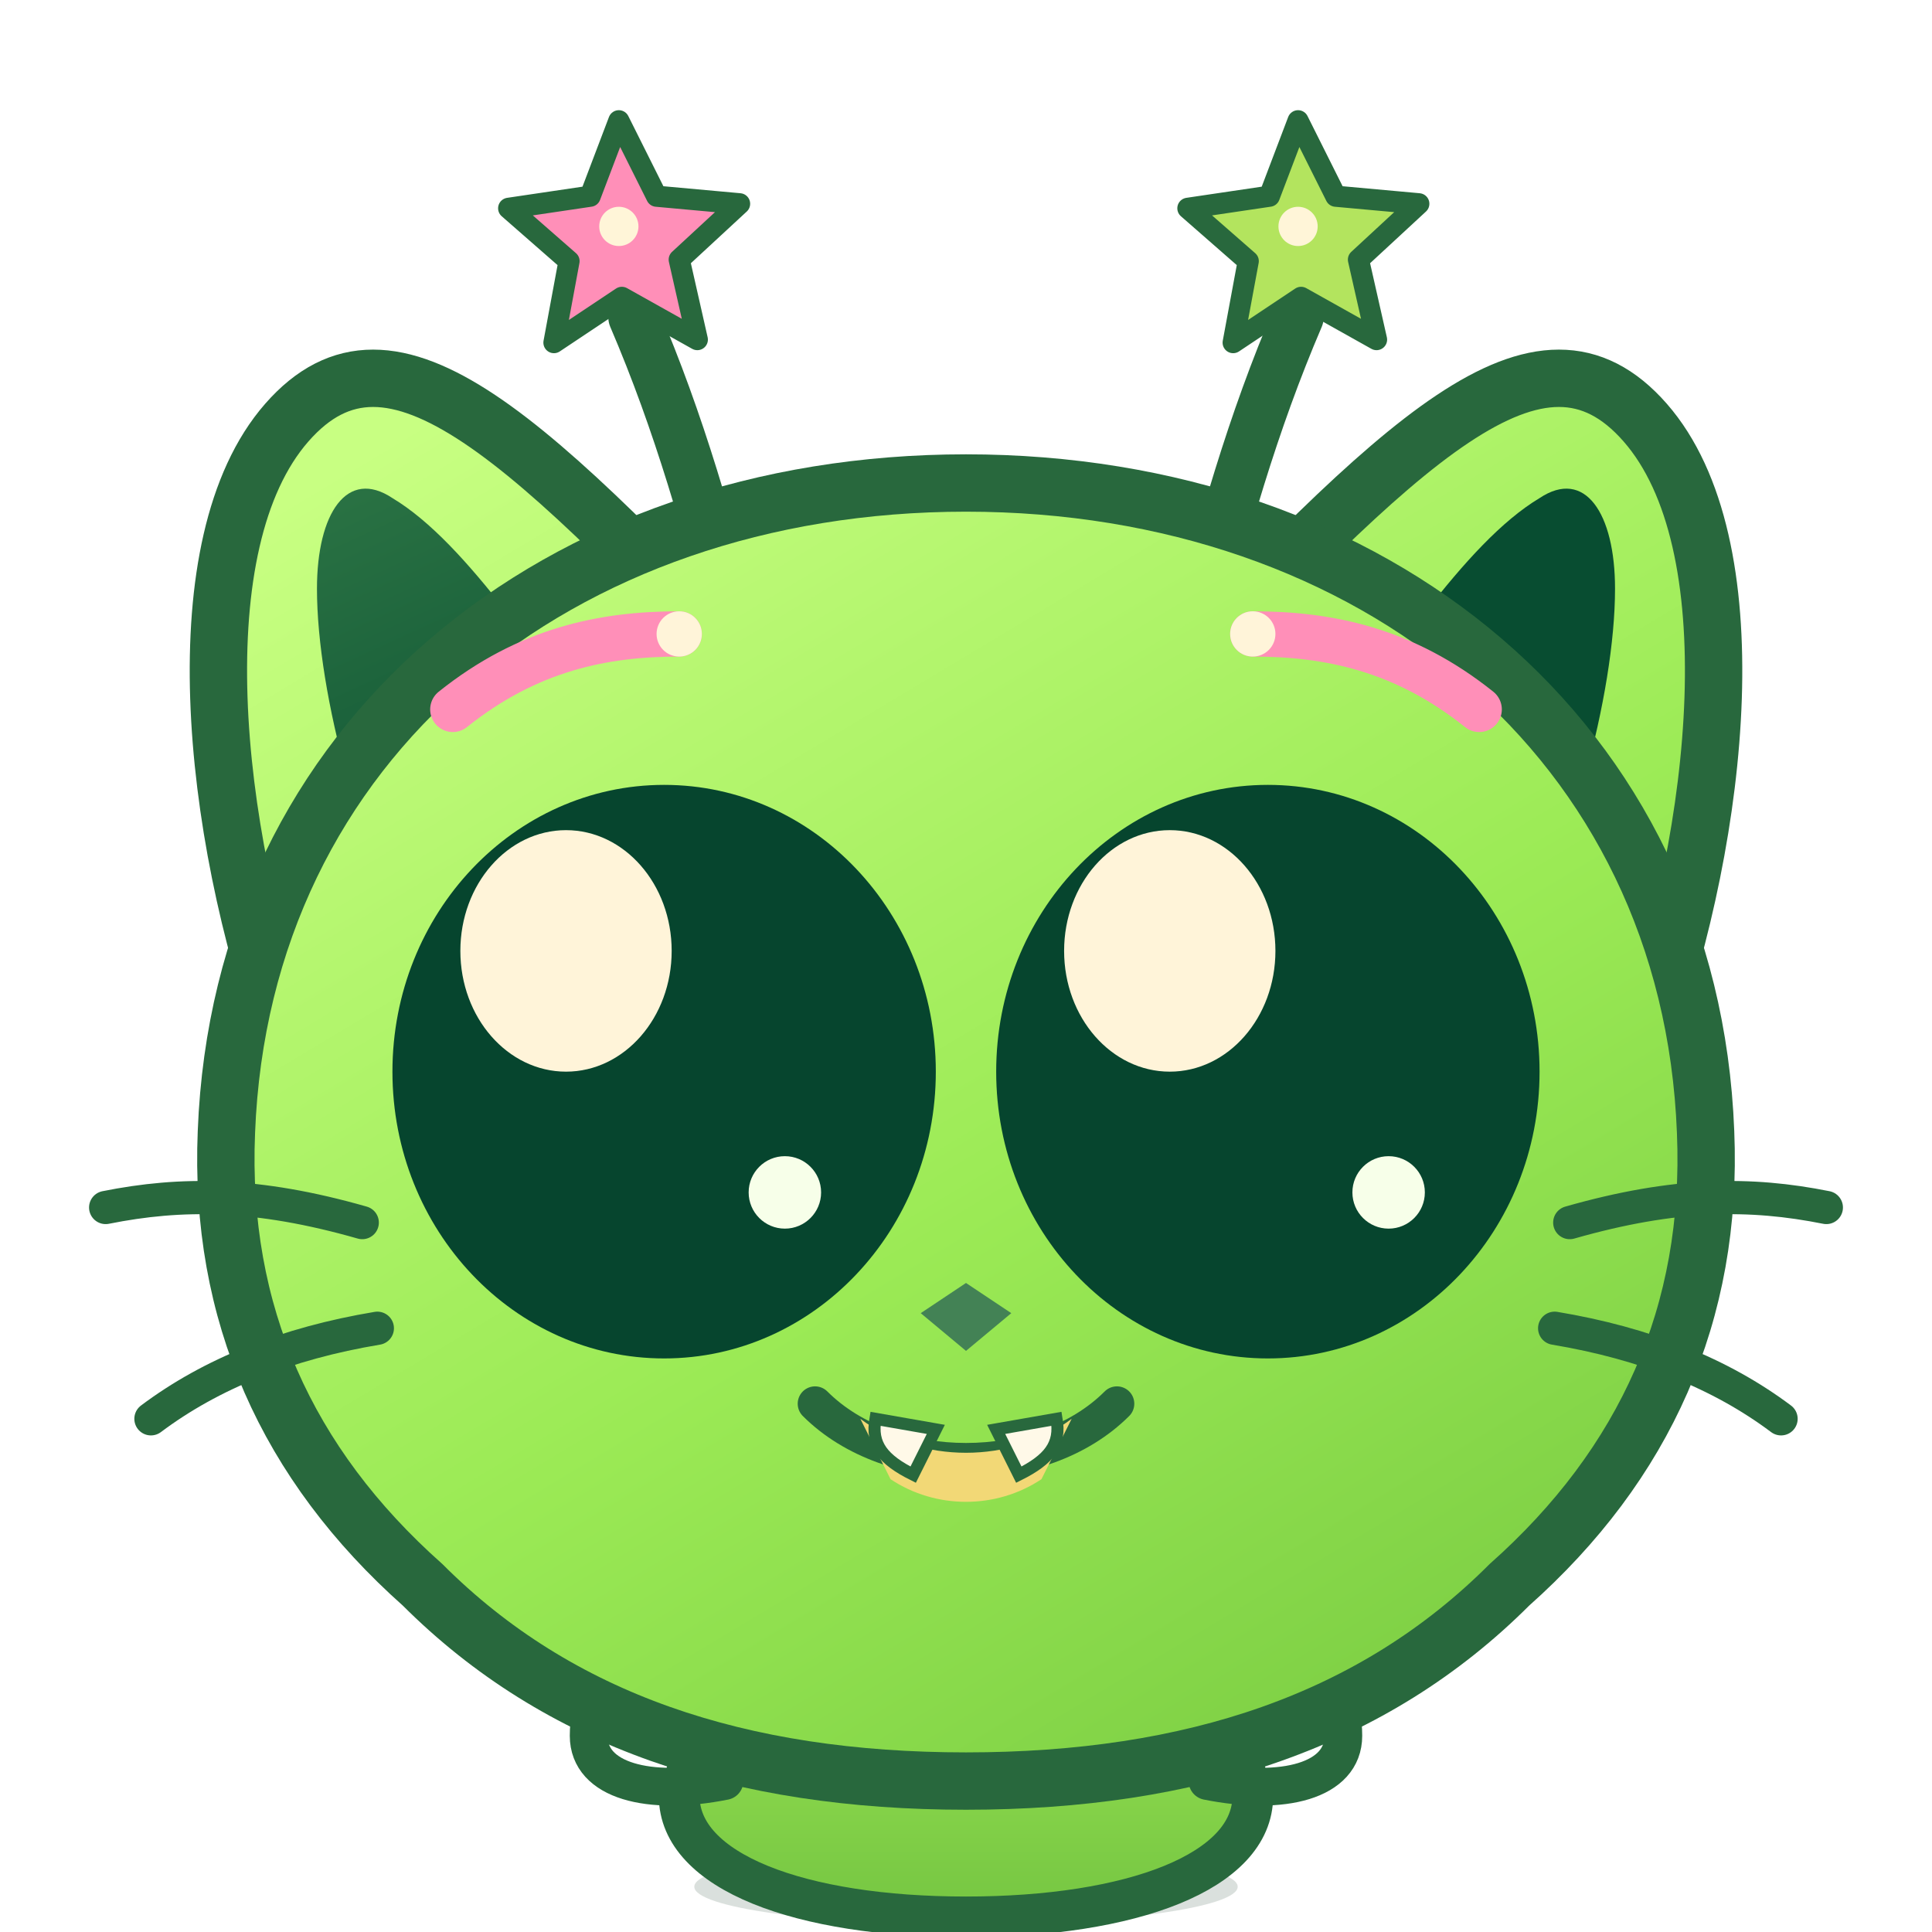
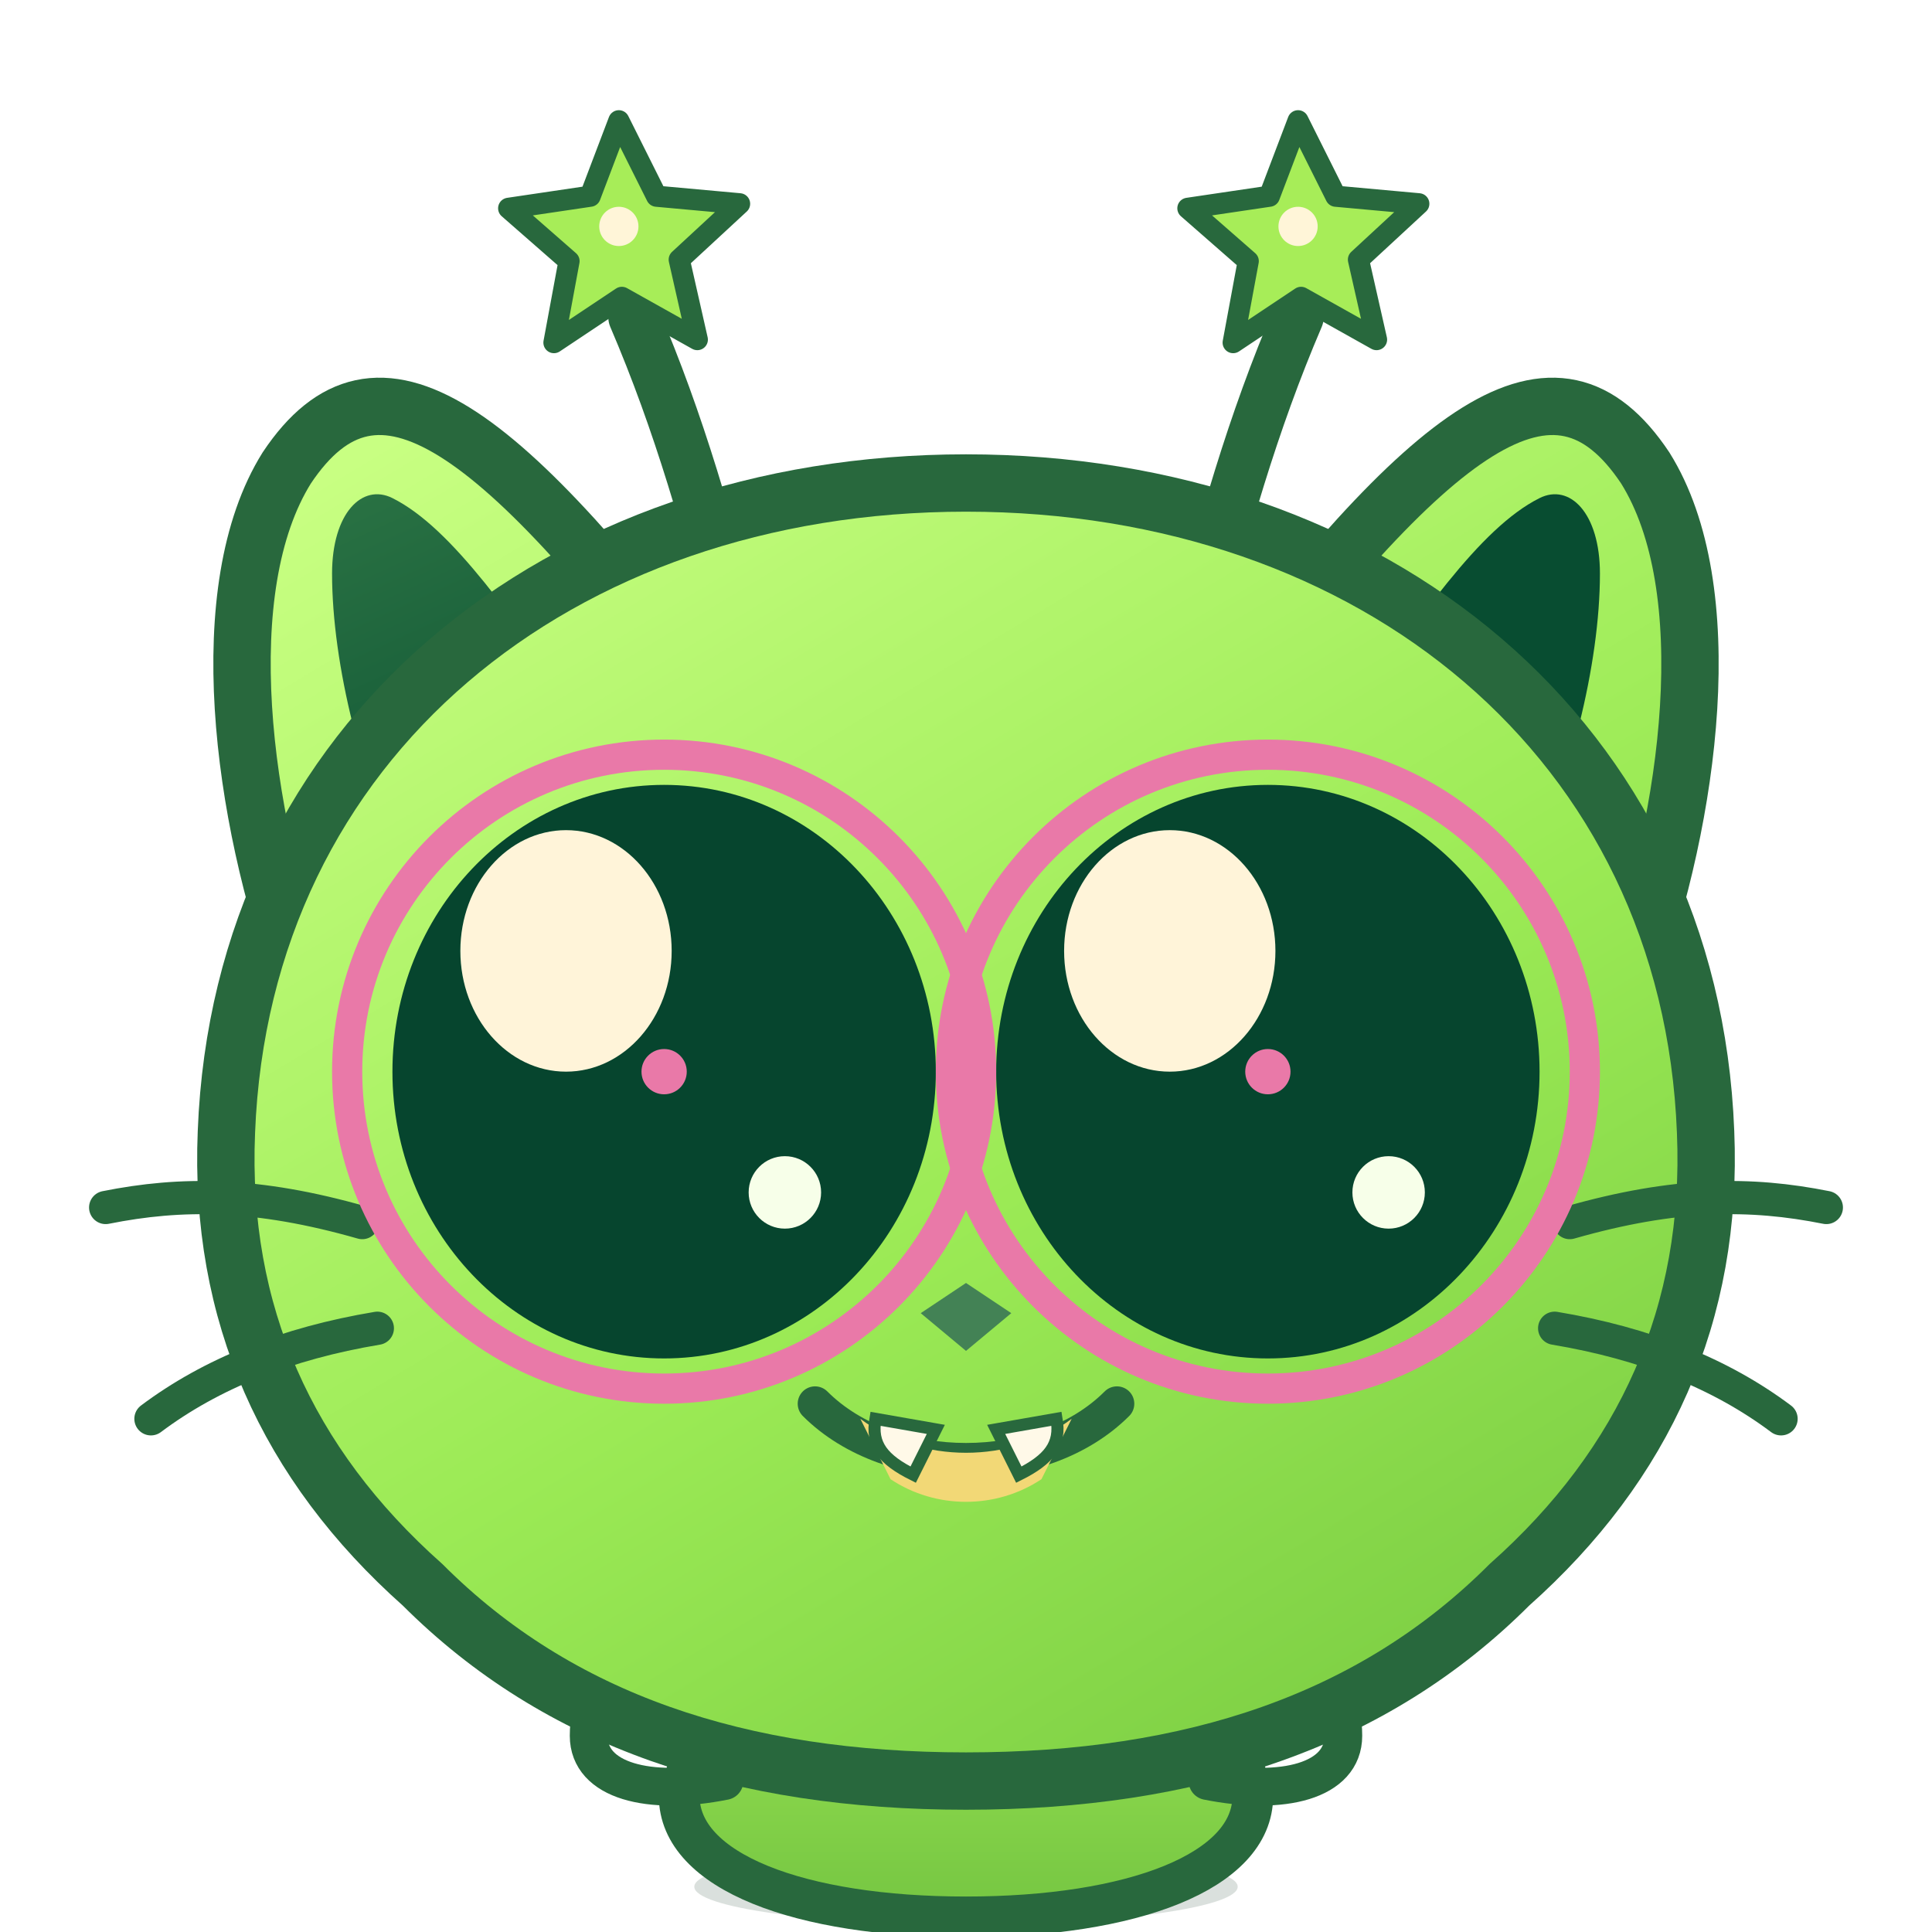
<svg xmlns="http://www.w3.org/2000/svg" viewBox="0 0 128 128" fill="none">
  <defs>
    <linearGradient id="fur" x1="34" y1="24" x2="91" y2="119" gradientUnits="userSpaceOnUse">
      <stop stop-color="#C8FF82" />
      <stop offset=".58" stop-color="#9BEA55" />
      <stop offset="1" stop-color="#7BCD43" />
    </linearGradient>
    <linearGradient id="ear" x1="24" y1="24" x2="41" y2="61" gradientUnits="userSpaceOnUse">
      <stop stop-color="#317A47" />
      <stop offset="1" stop-color="#084D31" />
    </linearGradient>
    <linearGradient id="body" x1="64" y1="102" x2="64" y2="128" gradientUnits="userSpaceOnUse">
      <stop stop-color="#A7EE58" />
      <stop offset="1" stop-color="#73C441" />
    </linearGradient>
  </defs>
  <ellipse cx="64" cy="125" rx="18" ry="2.5" fill="#163A24" opacity=".16" />
  <path d="M49 106c1-9 7-13 15-13s14 4 15 13l4 13c0 5-8 8-19 8s-19-3-19-8z" fill="url(#body)" stroke="#28683D" stroke-width="2.7" />
  <path d="M48 109c-6-1-9 2-9 6 0 3 4 4 9 3m32-9c6-1 9 2 9 6 0 3-4 4-9 3" stroke="#28683D" stroke-width="2.5" stroke-linecap="round" />
-   <path d="M19 69c-5-14-7-33 0-41 7-8 16 1 33 19l-4 27z" fill="url(#fur)" stroke="#28683D" stroke-width="3.8" stroke-linejoin="round" />
-   <path d="M109 69c5-14 7-33 0-41-7-8-16 1-33 19l4 27z" fill="url(#fur)" stroke="#28683D" stroke-width="3.8" stroke-linejoin="round" />
-   <path d="M21 39c0-5 2-8 5-6 5 3 10 11 16 19-6 2-11 6-14 12-4-7-7-18-7-25Zm86 0c0-5-2-8-5-6-5 3-10 11-16 19 6 2 11 6 14 12 4-7 7-18 7-25Z" fill="url(#ear)" />
+   <path d="M20 65c-4-11-6-26-1-34 6-9 14-3 29 17l-5 25z" fill="url(#fur)" stroke="#28683D" stroke-width="3.8" stroke-linejoin="round" />
+   <path d="M108 65c4-11 6-26 1-34-6-9-14-3-29 17l5 25z" fill="url(#fur)" stroke="#28683D" stroke-width="3.8" stroke-linejoin="round" />
+   <path d="M22 38c0-4 2-6 4-5 4 2 8 8 13 15-5 2-9 5-12 10-3-6-5-14-5-20Zm84 0c0-4-2-6-4-5-4 2-8 8-13 15 5 2 9 5 12 10 3-6 5-14 5-20Z" fill="url(#ear)" />
  <path d="M49 43c-2-8-4-15-7-22m37 22c2-8 4-15 7-22" stroke="#28683D" stroke-width="3.4" stroke-linecap="round" />
-   <path d="m41 8 2.5 5 5.5.5-4 3.7 1.2 5.3-5-2.8-4.5 3 1-5.4-4-3.5 5.4-.8Z" fill="#FF8FB8" stroke="#28683D" stroke-width="1.4" stroke-linejoin="round" />
-   <path d="m86 8 2.5 5 5.5.5-4 3.7 1.2 5.3-5-2.8-4.5 3 1-5.4-4-3.5 5.4-.8Z" fill="#B3E45E" stroke="#28683D" stroke-width="1.4" stroke-linejoin="round" />
+   <path d="m41 8 2.5 5 5.5.5-4 3.7 1.2 5.3-5-2.8-4.5 3 1-5.4-4-3.5 5.4-.8Z" fill="#A7ED58" stroke="#28683D" stroke-width="1.4" stroke-linejoin="round" />
+   <path d="m86 8 2.5 5 5.5.5-4 3.7 1.2 5.3-5-2.8-4.5 3 1-5.4-4-3.5 5.4-.8Z" fill="#A7ED58" stroke="#28683D" stroke-width="1.4" stroke-linejoin="round" />
  <circle cx="41" cy="15" r="1.3" fill="#FFF5D8" />
  <circle cx="86" cy="15" r="1.3" fill="#FFF5D8" />
  <path d="M64 32c-27 0-48 17-49 43-.5 12 4 22 13 30 9 9 21 13 36 13s27-4 36-13c9-8 13.5-18 13-30-1-26-22-43-49-43Z" fill="url(#fur)" stroke="#28683D" stroke-width="3.8" />
  <path d="M24 81c-7-2-12-2-17-1m18 8c-6 1-11 3-15 6m94-13c7-2 12-2 17-1m-18 8c6 1 11 3 15 6" stroke="#28683D" stroke-width="2.2" stroke-linecap="round" />
  <ellipse cx="44" cy="71" rx="18" ry="19" fill="#06452E" />
  <ellipse cx="84" cy="71" rx="18" ry="19" fill="#06452E" />
  <ellipse cx="37.5" cy="63" rx="7" ry="8" fill="#FFF4D9" />
  <ellipse cx="77.5" cy="63" rx="7" ry="8" fill="#FFF4D9" />
  <circle cx="52" cy="79" r="2.4" fill="#F7FFE9" />
  <circle cx="92" cy="79" r="2.4" fill="#F7FFE9" />
  <path d="m61 87 3-2 3 2-3 2.5z" fill="#438255" />
  <path d="M54 93c5 5 15 5 20 0" stroke="#28683D" stroke-width="2.3" stroke-linecap="round" />
  <path d="M57 94c4 3 10 3 14 0l-2 4c-3 2-7 2-10 0z" fill="#F2D876" />
  <path d="m58 94 4 .7-1.5 3c-2-1-2.8-2-2.5-3.7Zm12 0-4 .7 1.5 3c2-1 2.8-2 2.5-3.7Z" fill="#FFF9E8" stroke="#28683D" stroke-width=".8" />
-   <path d="M30 47c5-4 10-5 15-5m38 0c5 0 10 1 15 5" stroke="#FF8FB8" stroke-width="3" stroke-linecap="round" />
-   <circle cx="45" cy="42" r="1.5" fill="#FFF4D9" />
-   <circle cx="83" cy="42" r="1.5" fill="#FFF4D9" />
+   <g stroke="#E979A8" stroke-width="2" fill="none">
+     <circle cx="44" cy="71" r="21" />
+     <circle cx="84" cy="71" r="21" />
+     <path d="M65 70h-2" />
+   </g>
+   <circle cx="44" cy="71" r="1.5" fill="#E979A8" />
+   <circle cx="84" cy="71" r="1.5" fill="#E979A8" />
</svg>
